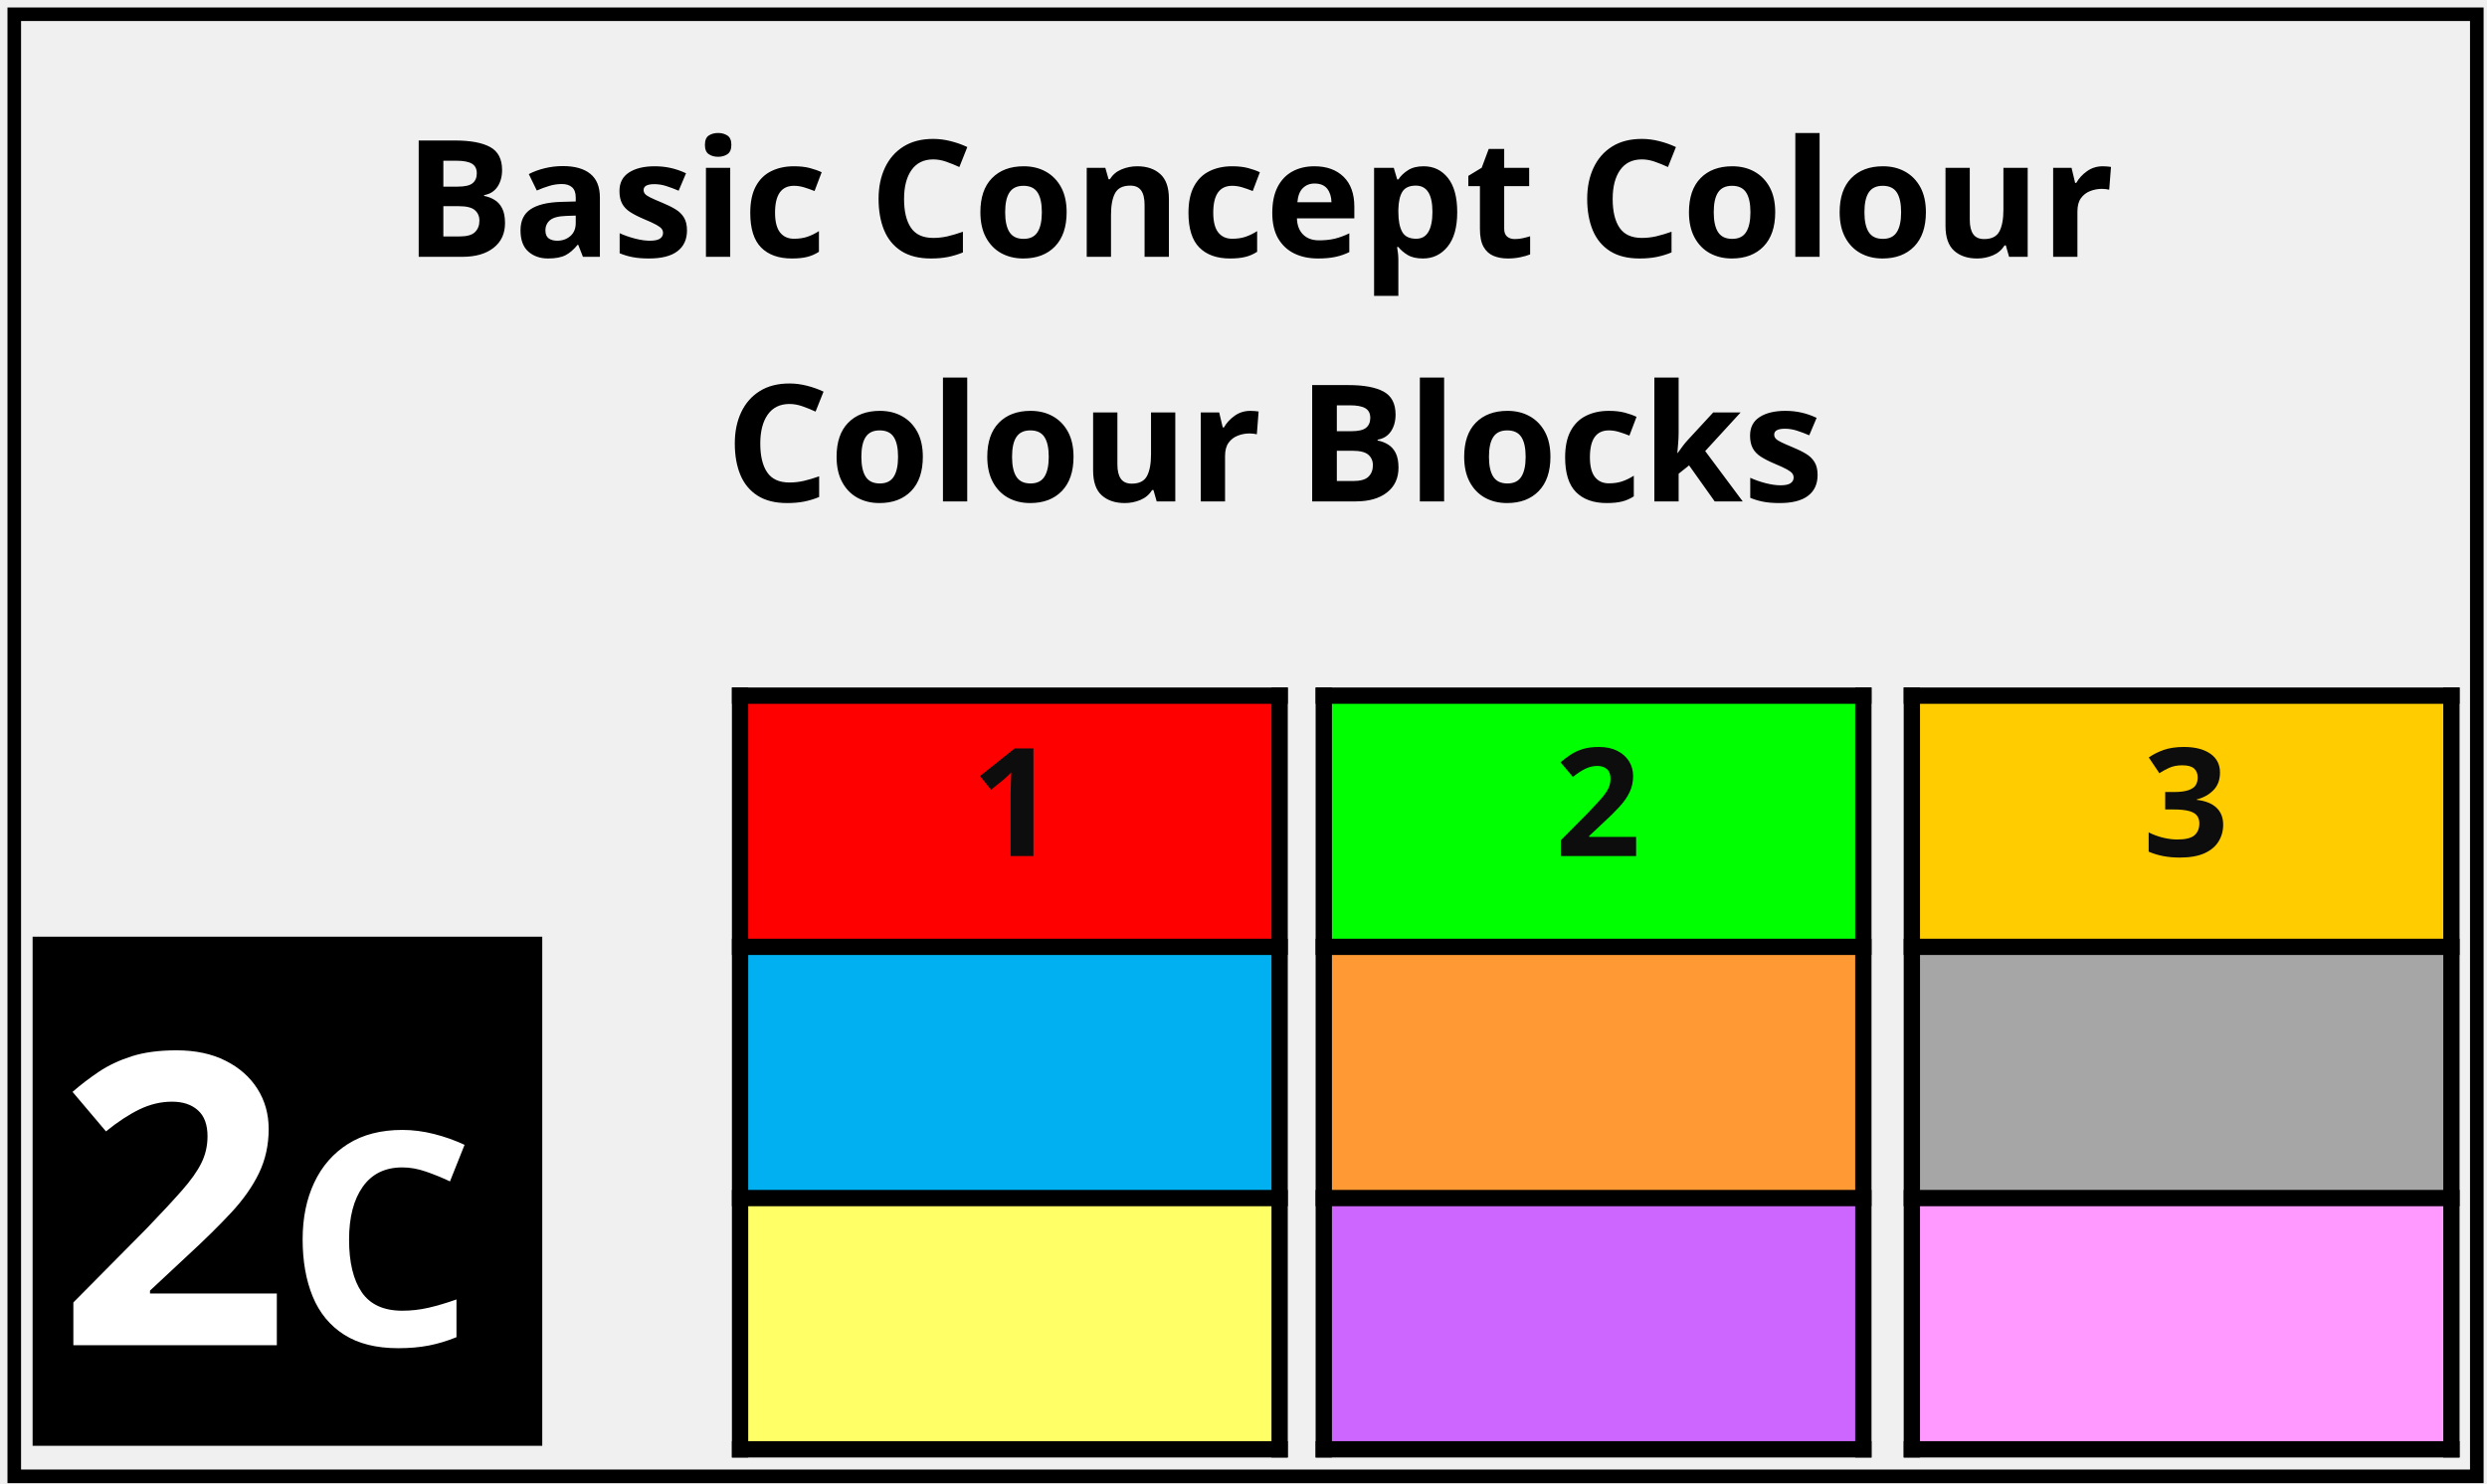
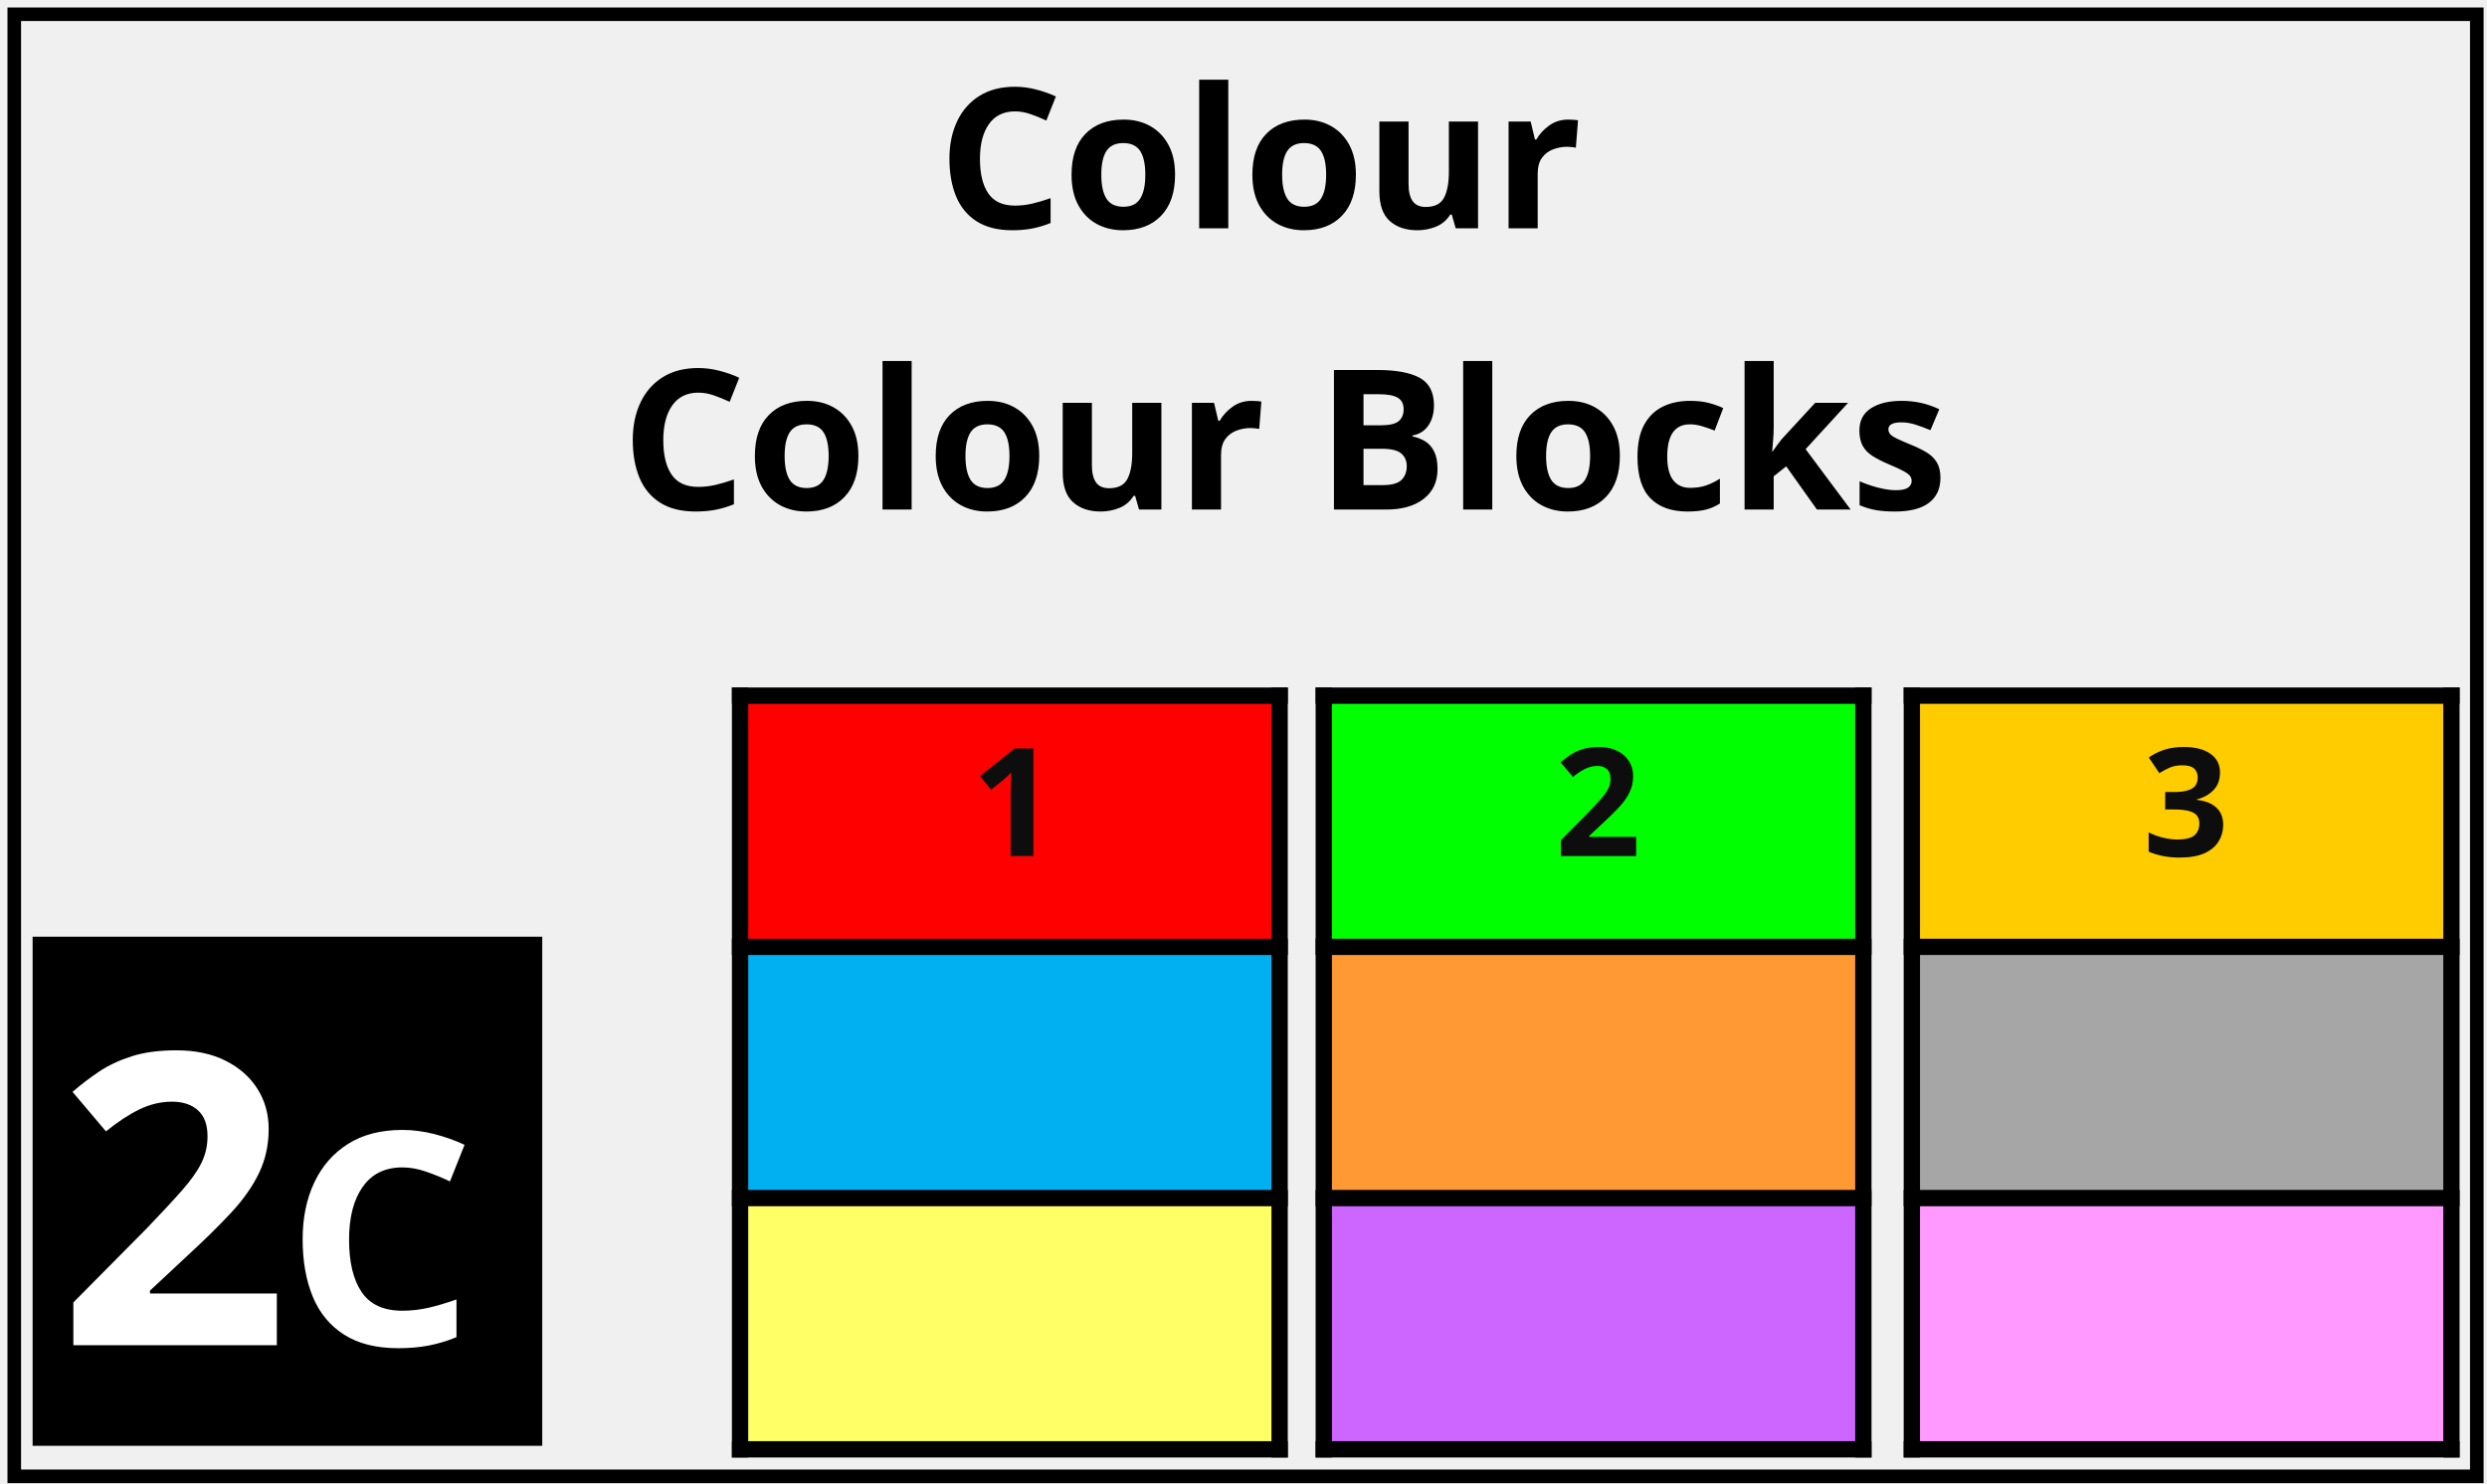
<svg xmlns="http://www.w3.org/2000/svg" width="610" height="364" overflow="hidden">
  <defs>
    <clipPath id="clip0">
      <rect x="0" y="0" width="610" height="364" />
    </clipPath>
  </defs>
  <g clip-path="url(#clip0)">
    <rect x="0" y="0" width="610" height="363.667" fill="#FFFFFF" fill-opacity="0" />
    <rect x="3.5" y="3.497" width="604" height="358.672" stroke="#000000" stroke-width="3.333" stroke-miterlimit="8" fill="none" />
+     <text font-family="ABC Junior Typing,ABC Junior Typing_MSFontService,sans-serif" font-weight="700" font-size="48" transform="matrix(1 0 0 0.999085 230.091 56)">Colour<tspan font-size="48" x="-77.667" y="69.063">Colour Blocks</tspan>
+     </text>
    <rect x="8" y="229.79" width="125" height="124.886" />
    <text fill="#FFFFFF" font-family="Century Gothic,Century Gothic_MSFontService,sans-serif" font-weight="700" font-size="100" transform="matrix(1 0 0 0.999085 13.9938 330)">2<tspan font-size="73" x="56" y="0">C</tspan>
-       <tspan fill="#000000" font-family="ABC Junior Typing,ABC Junior Typing_MSFontService,sans-serif" font-size="40" x="85.11" y="-267.245">Basic Concept Colour</tspan>
-       <tspan fill="#000000" font-family="ABC Junior Typing,ABC Junior Typing_MSFontService,sans-serif" font-size="40" x="163.923" y="-207.19">Colour </tspan>
-       <tspan fill="#000000" font-family="ABC Junior Typing,ABC Junior Typing_MSFontService,sans-serif" font-size="40" x="304.256" y="-207.19">Blocks</tspan>
    </text>
    <path d="M181.521 170.648 313.863 170.648 313.863 232.279 181.521 232.279Z" fill="#FF0000" fill-rule="evenodd" />
    <path d="M181.521 232.279 313.863 232.279 313.863 293.909 181.521 293.909Z" fill="#00B0F0" fill-rule="evenodd" />
    <path d="M181.521 293.909 313.863 293.909 313.863 355.54 181.521 355.54Z" fill="#FFFF66" fill-rule="evenodd" />
    <path d="M179.521 232.279 315.863 232.279" stroke="#000000" stroke-width="4" stroke-linejoin="round" stroke-miterlimit="10" fill="none" fill-rule="evenodd" />
    <path d="M179.521 293.909 315.863 293.909" stroke="#000000" stroke-width="4" stroke-linejoin="round" stroke-miterlimit="10" fill="none" fill-rule="evenodd" />
    <path d="M181.521 168.65 181.521 357.538" stroke="#000000" stroke-width="4" stroke-linejoin="round" stroke-miterlimit="10" fill="none" fill-rule="evenodd" />
    <path d="M313.863 168.65 313.863 357.538" stroke="#000000" stroke-width="4" stroke-linejoin="round" stroke-miterlimit="10" fill="none" fill-rule="evenodd" />
    <path d="M179.521 170.648 315.863 170.648" stroke="#000000" stroke-width="4" stroke-linejoin="round" stroke-miterlimit="10" fill="none" fill-rule="evenodd" />
    <path d="M179.521 355.54 315.863 355.54" stroke="#000000" stroke-width="4" stroke-linejoin="round" stroke-miterlimit="10" fill="none" fill-rule="evenodd" />
    <text fill="#0D0D0D" font-family="Calibri,Calibri_MSFontService,sans-serif" font-weight="700" font-size="37" transform="matrix(1 0 0 0.999085 238.192 210)">1</text>
    <path d="M324.692 170.648 457.035 170.648 457.035 232.279 324.692 232.279Z" fill="#00FF00" fill-rule="evenodd" />
    <path d="M324.692 232.279 457.035 232.279 457.035 293.909 324.692 293.909Z" fill="#FF9933" fill-rule="evenodd" />
    <path d="M324.692 293.909 457.035 293.909 457.035 355.54 324.692 355.54Z" fill="#CC66FF" fill-rule="evenodd" />
    <path d="M322.692 232.279 459.035 232.279" stroke="#000000" stroke-width="4" stroke-linejoin="round" stroke-miterlimit="10" fill="none" fill-rule="evenodd" />
    <path d="M322.692 293.909 459.035 293.909" stroke="#000000" stroke-width="4" stroke-linejoin="round" stroke-miterlimit="10" fill="none" fill-rule="evenodd" />
    <path d="M324.692 168.65 324.692 357.538" stroke="#000000" stroke-width="4" stroke-linejoin="round" stroke-miterlimit="10" fill="none" fill-rule="evenodd" />
    <path d="M457.035 168.65 457.035 357.538" stroke="#000000" stroke-width="4" stroke-linejoin="round" stroke-miterlimit="10" fill="none" fill-rule="evenodd" />
    <path d="M322.692 170.648 459.035 170.648" stroke="#000000" stroke-width="4" stroke-linejoin="round" stroke-miterlimit="10" fill="none" fill-rule="evenodd" />
    <path d="M322.692 355.54 459.035 355.54" stroke="#000000" stroke-width="4" stroke-linejoin="round" stroke-miterlimit="10" fill="none" fill-rule="evenodd" />
    <text fill="#0D0D0D" font-family="Calibri,Calibri_MSFontService,sans-serif" font-weight="700" font-size="37" transform="matrix(1 0 0 0.999085 381.363 210)">2</text>
    <path d="M468.932 170.648 601.275 170.648 601.275 232.279 468.932 232.279Z" fill="#FFCC00" fill-rule="evenodd" />
    <path d="M468.932 232.279 601.275 232.279 601.275 293.909 468.932 293.909Z" fill="#A6A6A6" fill-rule="evenodd" />
    <path d="M468.932 293.909 601.275 293.909 601.275 355.54 468.932 355.54Z" fill="#FF99FF" fill-rule="evenodd" />
    <path d="M466.932 232.279 603.275 232.279" stroke="#000000" stroke-width="4" stroke-linejoin="round" stroke-miterlimit="10" fill="none" fill-rule="evenodd" />
    <path d="M466.932 293.909 603.275 293.909" stroke="#000000" stroke-width="4" stroke-linejoin="round" stroke-miterlimit="10" fill="none" fill-rule="evenodd" />
    <path d="M468.932 168.65 468.932 357.538" stroke="#000000" stroke-width="4" stroke-linejoin="round" stroke-miterlimit="10" fill="none" fill-rule="evenodd" />
    <path d="M601.275 168.65 601.275 357.538" stroke="#000000" stroke-width="4" stroke-linejoin="round" stroke-miterlimit="10" fill="none" fill-rule="evenodd" />
    <path d="M466.932 170.648 603.275 170.648" stroke="#000000" stroke-width="4" stroke-linejoin="round" stroke-miterlimit="10" fill="none" fill-rule="evenodd" />
    <path d="M466.932 355.54 603.275 355.54" stroke="#000000" stroke-width="4" stroke-linejoin="round" stroke-miterlimit="10" fill="none" fill-rule="evenodd" />
    <text fill="#0D0D0D" font-family="Calibri,Calibri_MSFontService,sans-serif" font-weight="700" font-size="37" transform="matrix(1 0 0 0.999085 525.604 210)">3</text>
  </g>
</svg>
